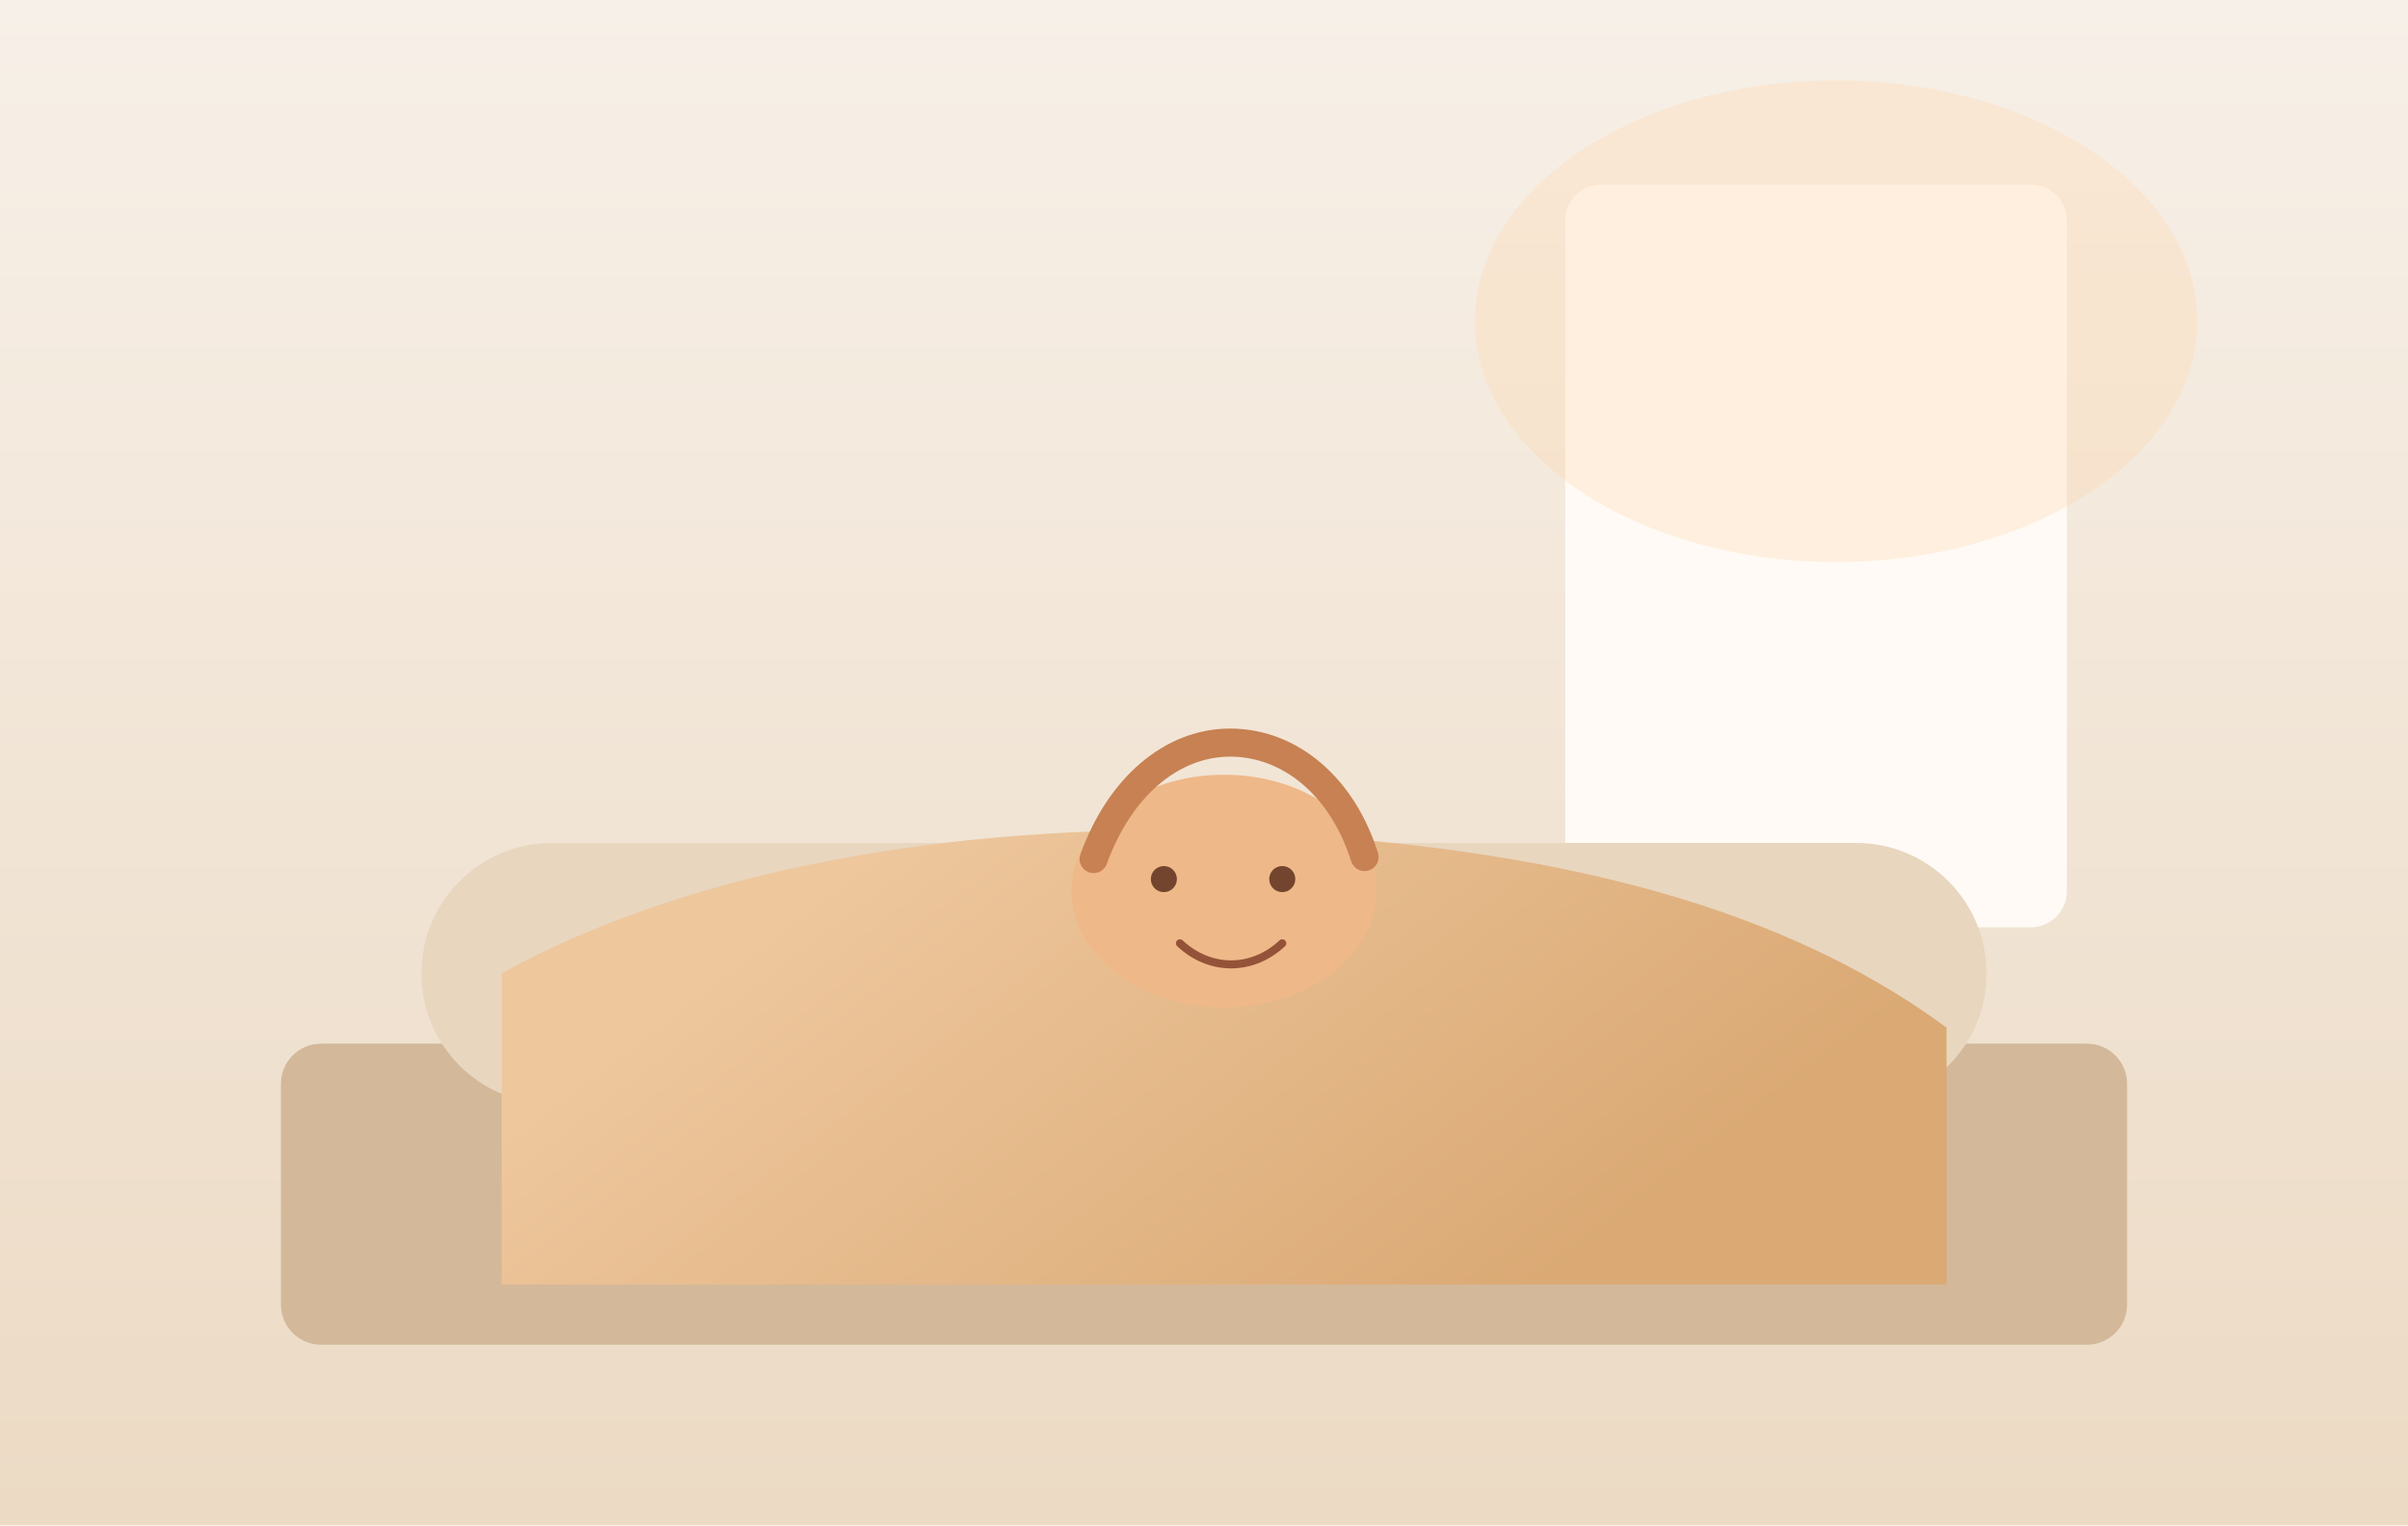
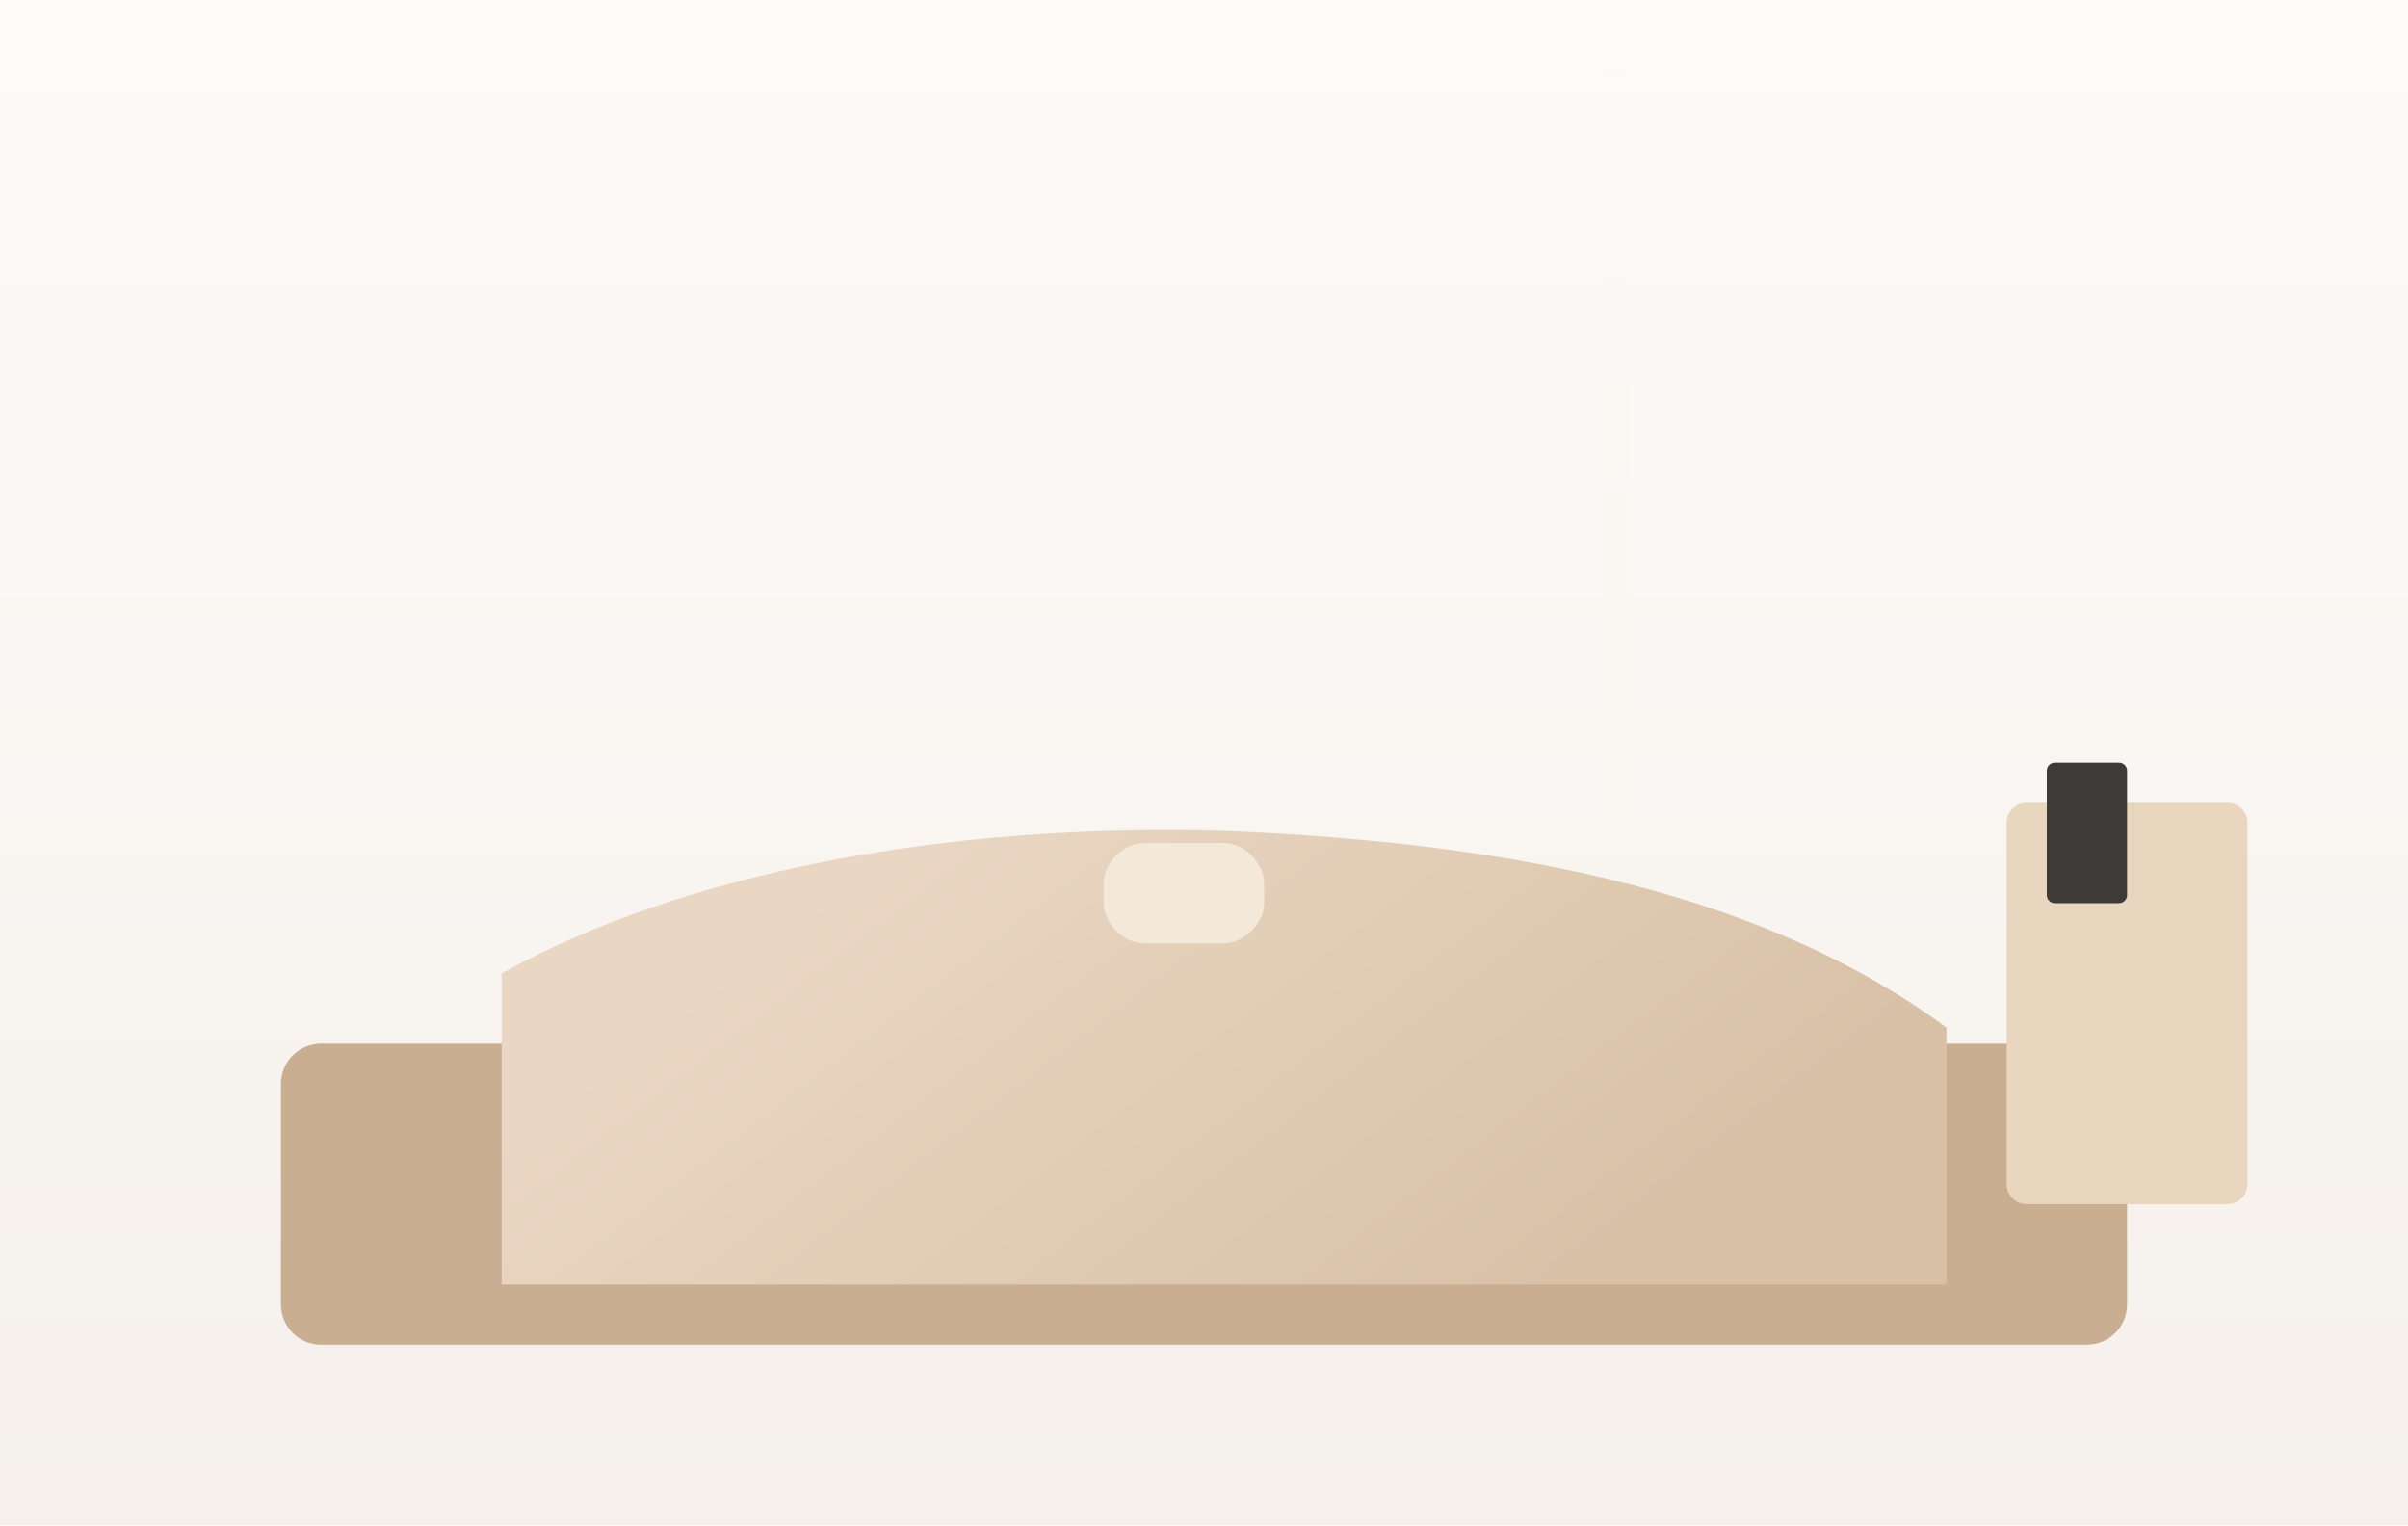
<svg xmlns="http://www.w3.org/2000/svg" width="1200" height="760" viewBox="0 0 1200 760" fill="none">
  <defs>
-     <linearGradient id="wall" x1="600" y1="0" x2="600" y2="760" gradientUnits="userSpaceOnUse">
-       <stop stop-color="#F7F0E8" />
-       <stop offset="1" stop-color="#ECDAC4" />
+     <linearGradient id="wall_grad" x1="600" y1="0" x2="600" y2="760" gradientUnits="userSpaceOnUse">
+       <stop stop-color="#FDFBF9" />
+       <stop offset="1" stop-color="#F5F0EB" />
    </linearGradient>
-     <linearGradient id="blanket" x1="530" y1="350" x2="760" y2="650" gradientUnits="userSpaceOnUse">
-       <stop stop-color="#EEC79D" />
-       <stop offset="1" stop-color="#DAA974" />
+     <linearGradient id="blanket_grad" x1="530" y1="350" x2="760" y2="650" gradientUnits="userSpaceOnUse">
+       <stop stop-color="#EAD7C3" />
+       <stop offset="1" stop-color="#D8C1A7" />
    </linearGradient>
+     <filter id="light_glow">
+       <feGaussianBlur stdDeviation="20" result="blur" />
+     </filter>
  </defs>
-   <rect width="1200" height="760" fill="url(#wall)" />
-   <rect x="780" y="92" width="250" height="370" rx="18" fill="#FFFAF5" />
-   <ellipse cx="915" cy="160" rx="180" ry="120" fill="#FFD5A4" opacity="0.28">
-     <animate attributeName="opacity" values="0.22;0.36;0.22" dur="6.6s" repeatCount="indefinite" />
-   </ellipse>
-   <rect x="140" y="520" width="920" height="150" rx="20" fill="#D3B89A" />
-   <rect x="210" y="420" width="780" height="130" rx="65" fill="#E8D6BF" />
-   <path d="M250 485C340 435 470 410 610 414C760 420 882 447 970 512V640H250V485Z" fill="url(#blanket)">
-     <animate attributeName="d" dur="5.4s" repeatCount="indefinite" values="M250 485C340 435 470 410 610 414C760 420 882 447 970 512V640H250V485Z;               M250 493C342 443 472 419 610 423C758 429 880 456 970 520V640H250V493Z;               M250 485C340 435 470 410 610 414C760 420 882 447 970 512V640H250V485Z" />
+   <rect width="1200" height="760" fill="url(#wall_grad)" />
+   <rect x="800" y="50" width="10" height="500" fill="#FFECB3" opacity="0.4" filter="url(#light_glow)">
+     <animate attributeName="width" values="10;120;10" dur="15s" repeatCount="indefinite" />
+     <animate attributeName="opacity" values="0.2;0.6;0.2" dur="15s" repeatCount="indefinite" />
+   </rect>
+   <rect x="140" y="520" width="920" height="150" rx="20" fill="#C9AE91" />
+   <path d="M250 485C340 435 470 410 610 414C760 420 882 447 970 512V640H250V485Z" fill="url(#blanket_grad)">
+     <animate attributeName="d" dur="8s" repeatCount="indefinite" values="M250 485C340 435 470 410 610 414C760 420 882 447 970 512V640H250V485Z;               M250 490C342 440 472 415 610 419C758 425 880 452 970 518V640H250V490Z;               M250 485C340 435 470 410 610 414C760 420 882 447 970 512V640H250V485Z" />
  </path>
-   <ellipse cx="610" cy="444" rx="76" ry="58" fill="#EFB889" />
-   <circle cx="580" cy="438" r="6.5" fill="#73452E" />
-   <circle cx="639" cy="438" r="6.5" fill="#73452E" />
-   <path d="M588 470C603 484 624 484 639 470" stroke="#945338" stroke-width="4" stroke-linecap="round" />
-   <path d="M545 428C558 392 584 370 613 370C643 370 669 392 680 427" stroke="#C78152" stroke-width="14" stroke-linecap="round" />
+   <g transform="translate(550, 420)">
+     <path d="M0 20C0 10 10 0 20 0H60C70 0 80 10 80 20V30C80 40 70 50 60 50H20C10 50 0 40 0 30V20Z" fill="#F4E8D9">
+       <animateTransform attributeName="transform" type="translate" values="0 0; 0 5; 0 0" dur="8s" repeatCount="indefinite" additive="sum" />
+     </path>
+   </g>
+   <rect x="1000" y="400" width="120" height="200" rx="10" fill="#E8D6BF" />
+   <rect x="1020" y="380" width="40" height="70" rx="4" fill="#3D3A37">
+     <animateTransform attributeName="transform" type="translate" values="0 0; 1 0; -1 0; 0 0" dur="0.1s" repeatCount="10" begin="5s; 15s; 25s" />
+   </rect>
</svg>
